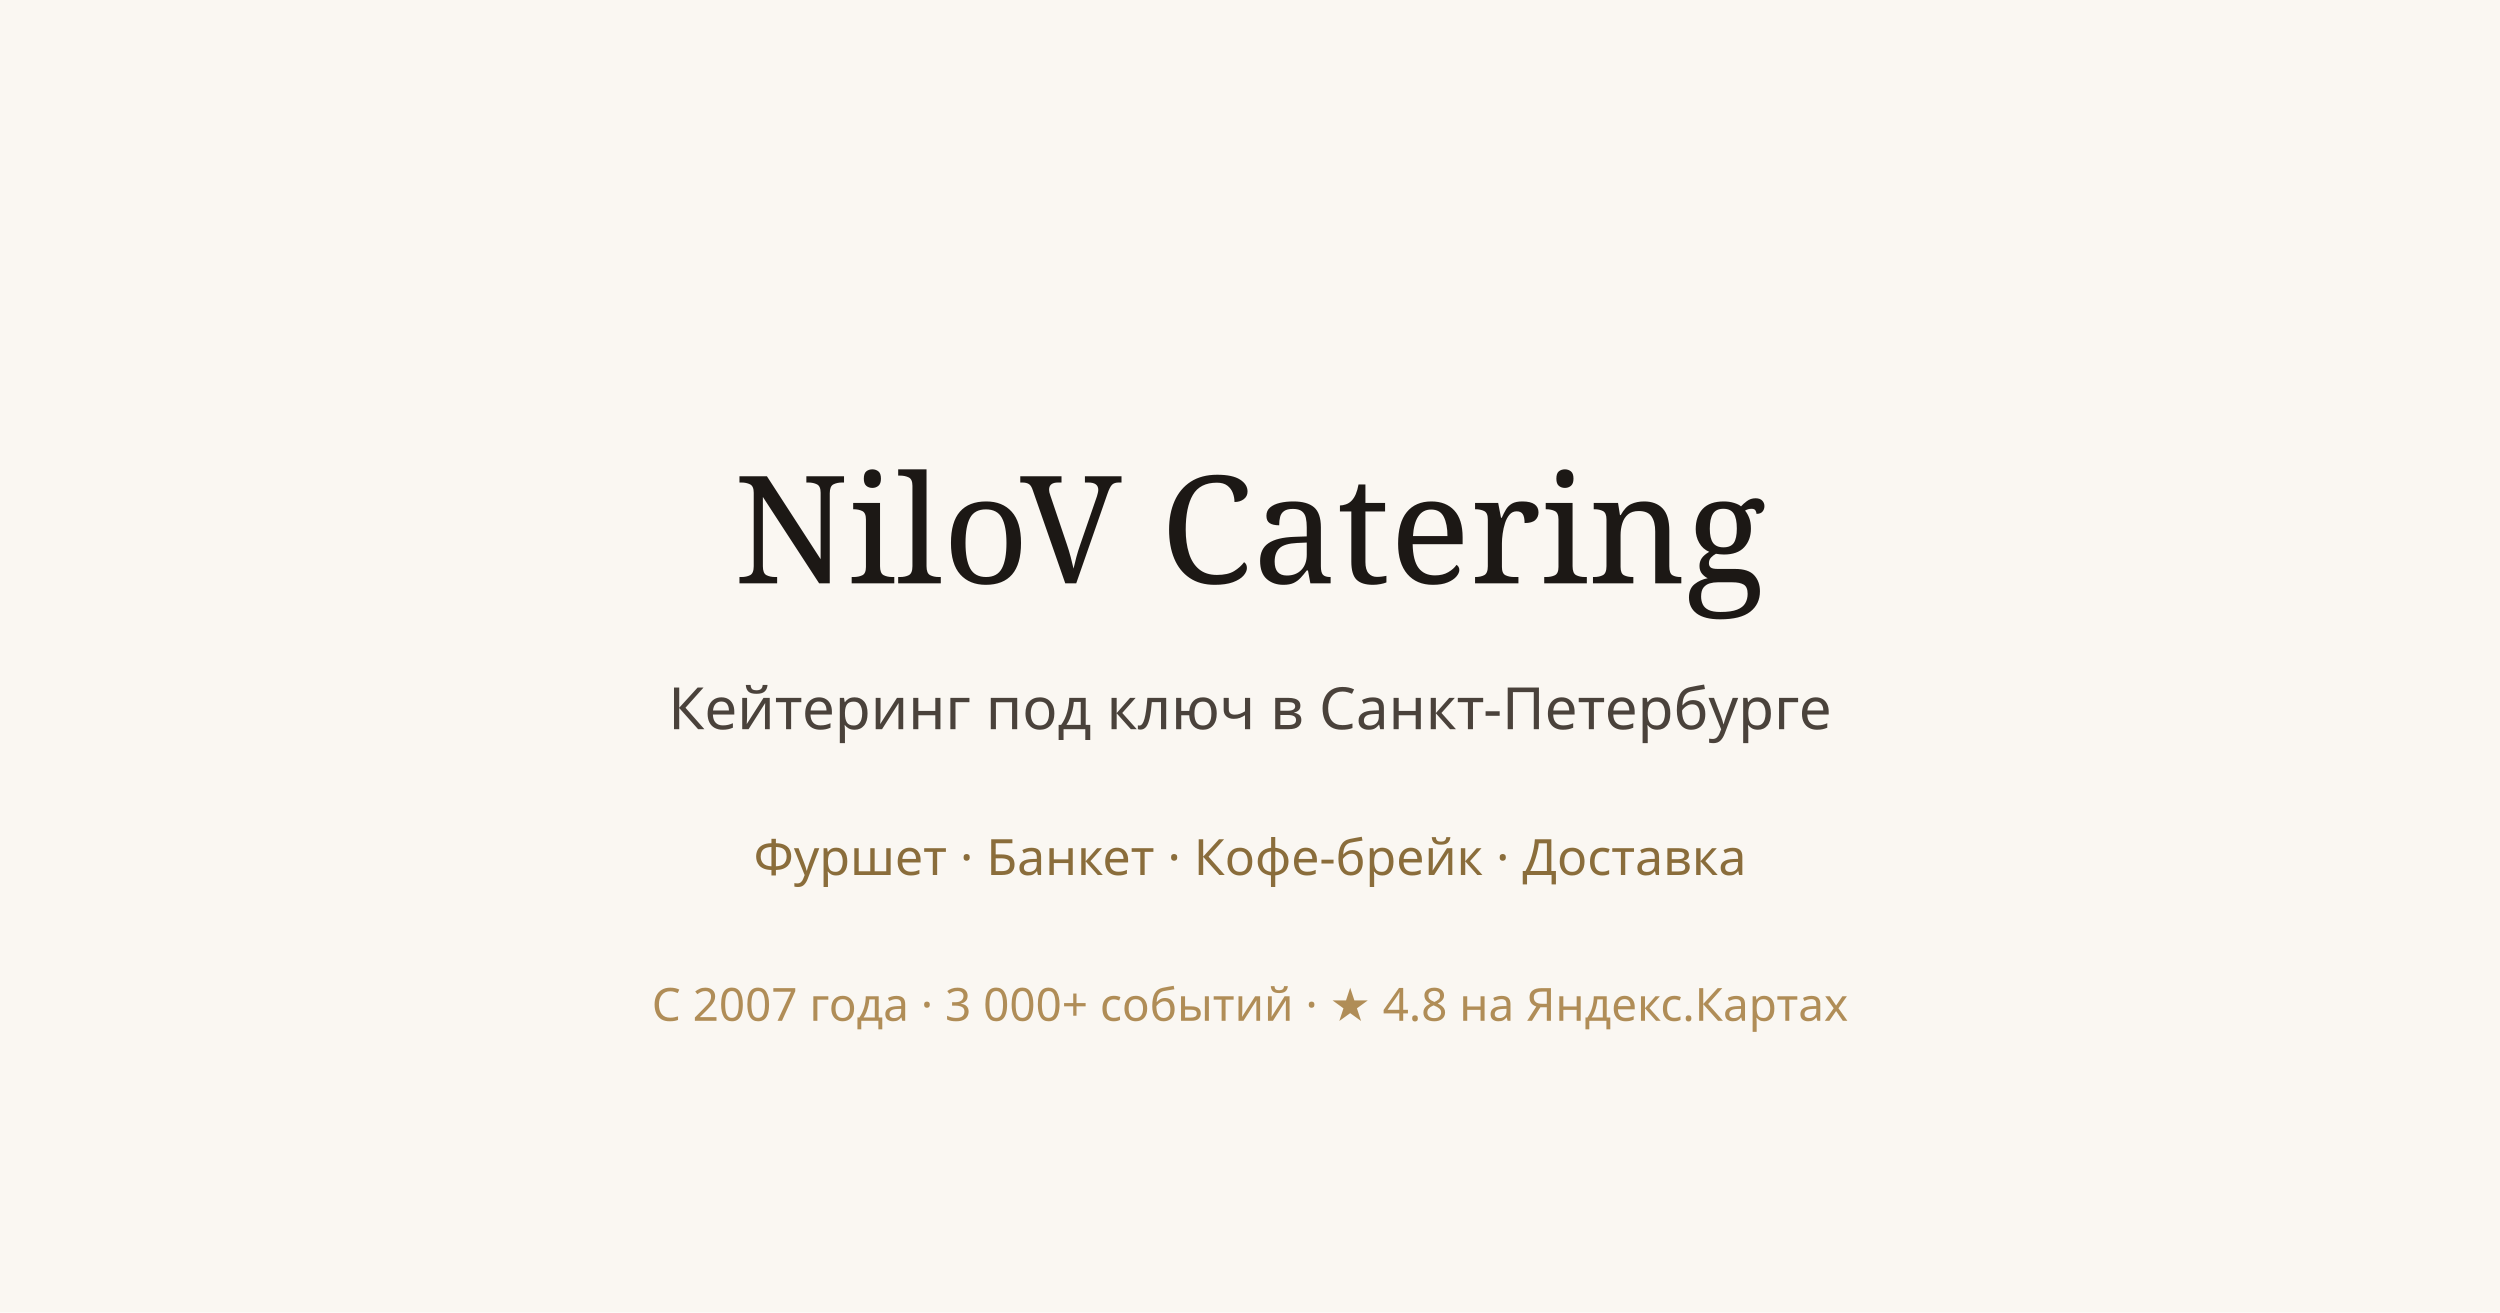
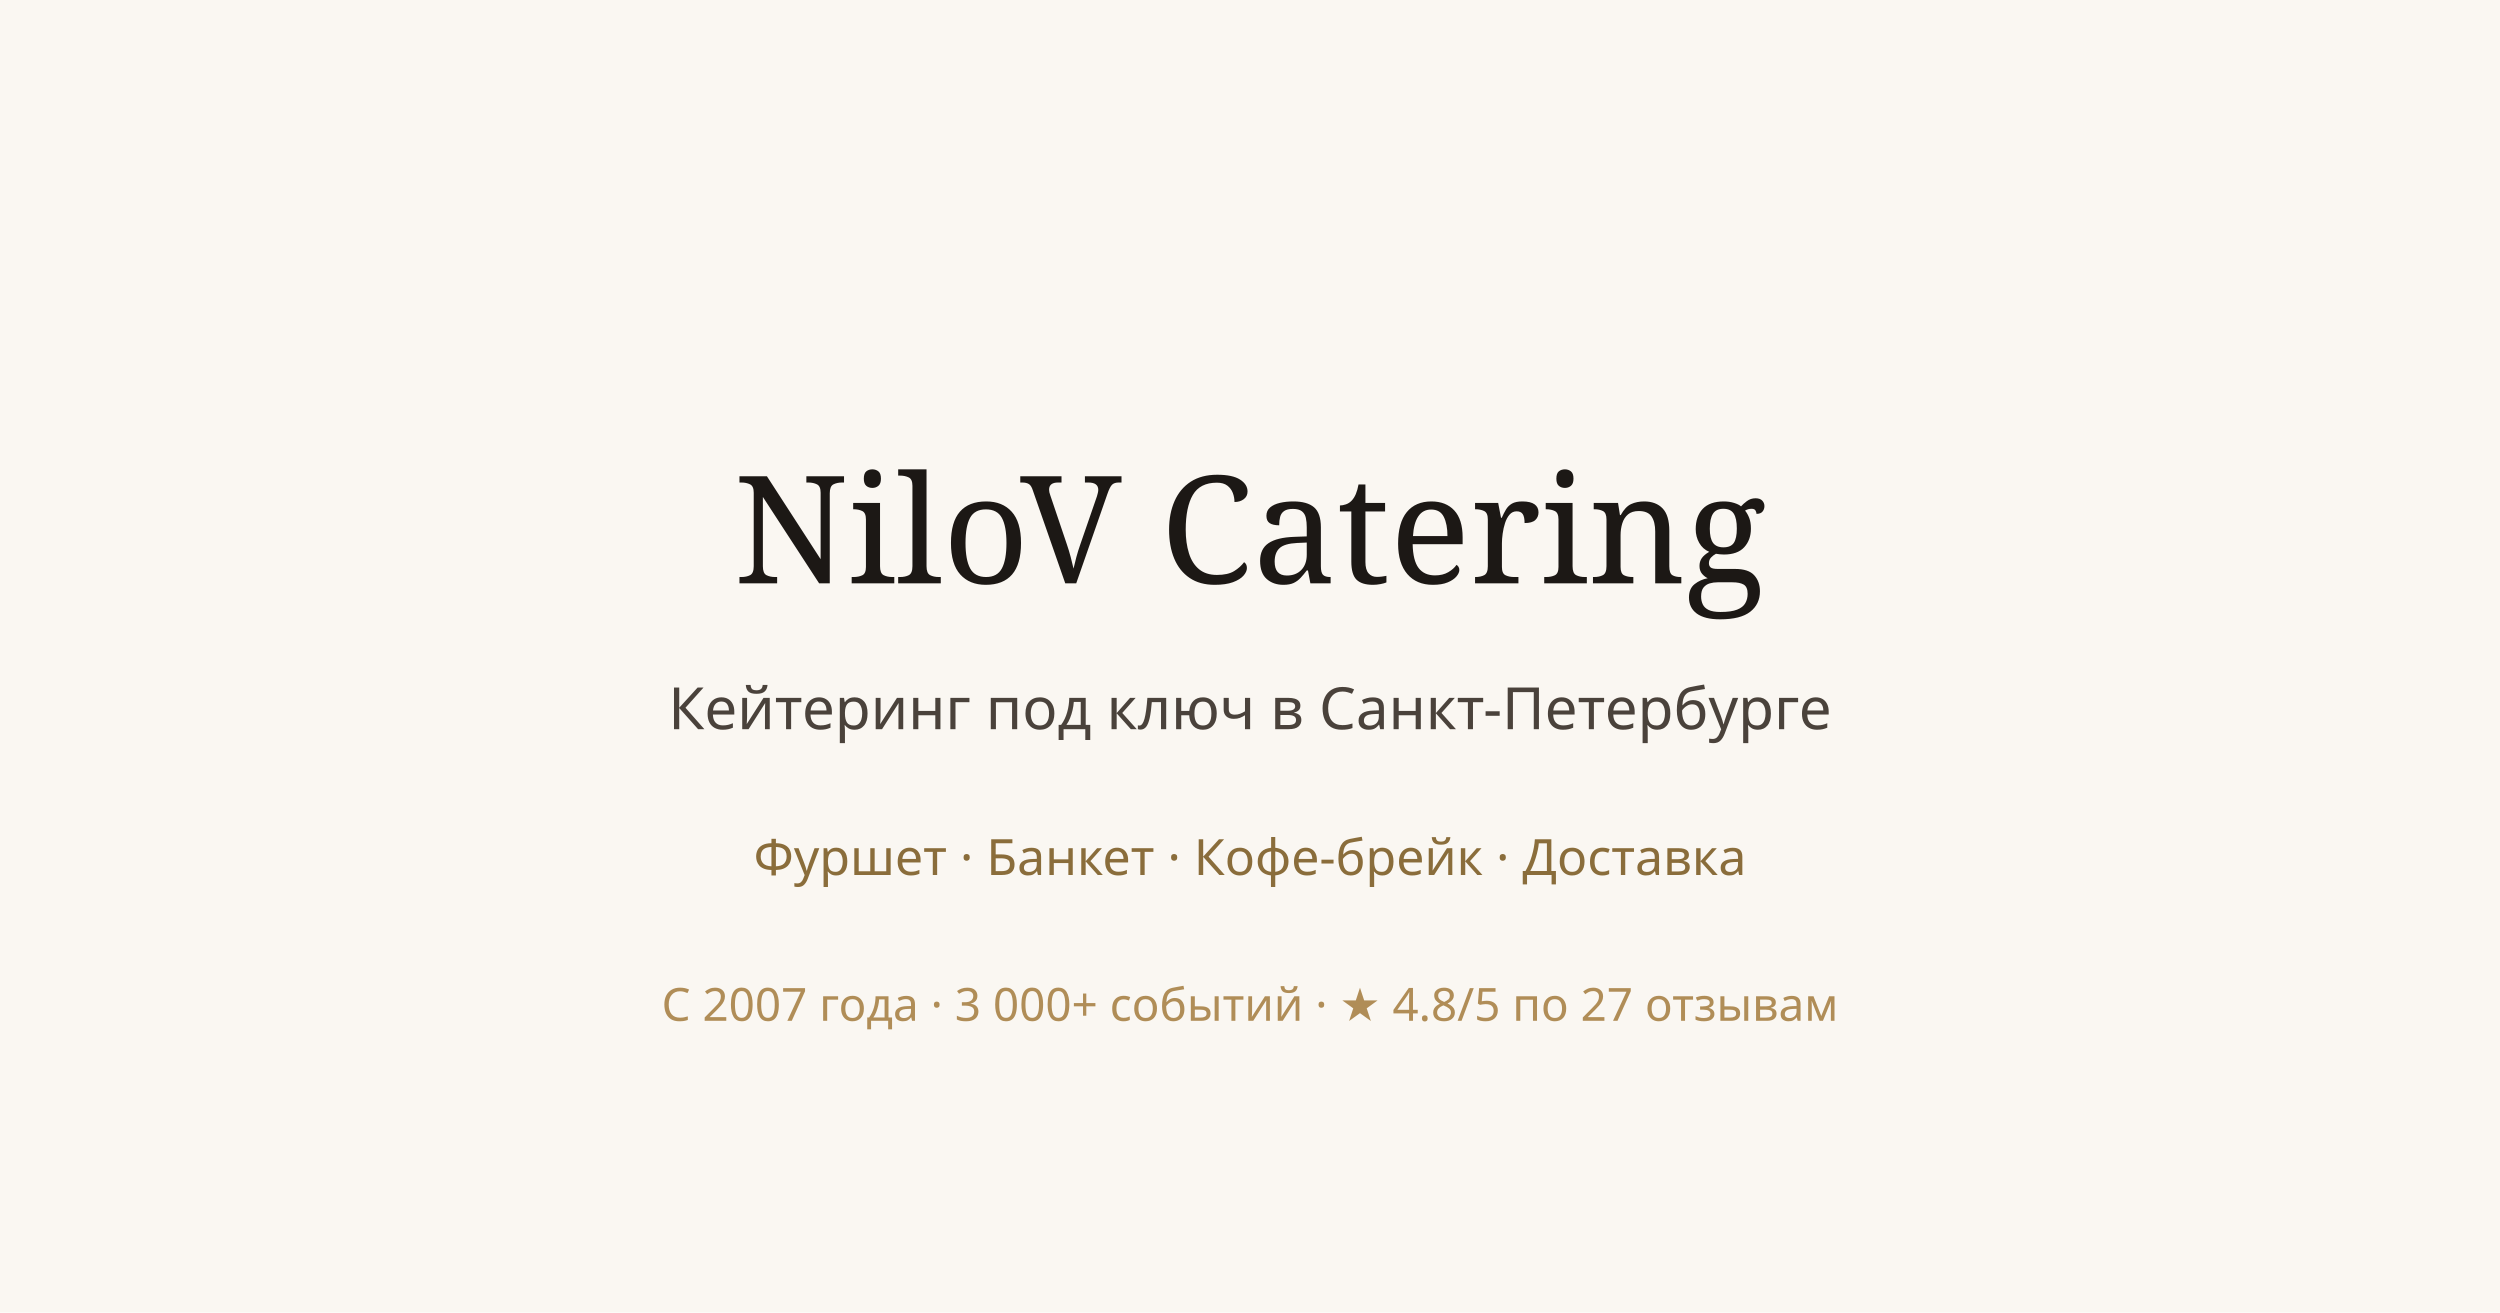
<svg xmlns="http://www.w3.org/2000/svg" width="1200" height="630" viewBox="0 0 1200 630">
  <rect width="1200" height="630" fill="#FAF7F2" />
  <text x="600" y="280" font-family="Georgia, serif" font-size="72" font-weight="500" fill="#1C1815" text-anchor="middle">NiloV Catering</text>
  <text x="600" y="350" font-family="system-ui, sans-serif" font-size="28" fill="#4A423B" text-anchor="middle">Кейтеринг под ключ в Санкт-Петербурге</text>
  <text x="600" y="420" font-family="system-ui, sans-serif" font-size="24" fill="#8A6D3B" text-anchor="middle">Фуршет · Банкет · Кофе-брейк · Доставка</text>
-   <text x="600" y="490" font-family="system-ui, sans-serif" font-size="22" fill="#B08D57" text-anchor="middle">С 2007 года · 3 000+ событий · ★ 4.8 на Яндекс.Картах</text>
+   <text x="600" y="490" font-family="system-ui, sans-serif" font-size="22" fill="#B08D57" text-anchor="middle">С 2007 года · 3 000+ событий · ★ 4.8/5 по 27 отзывам</text>
</svg>
